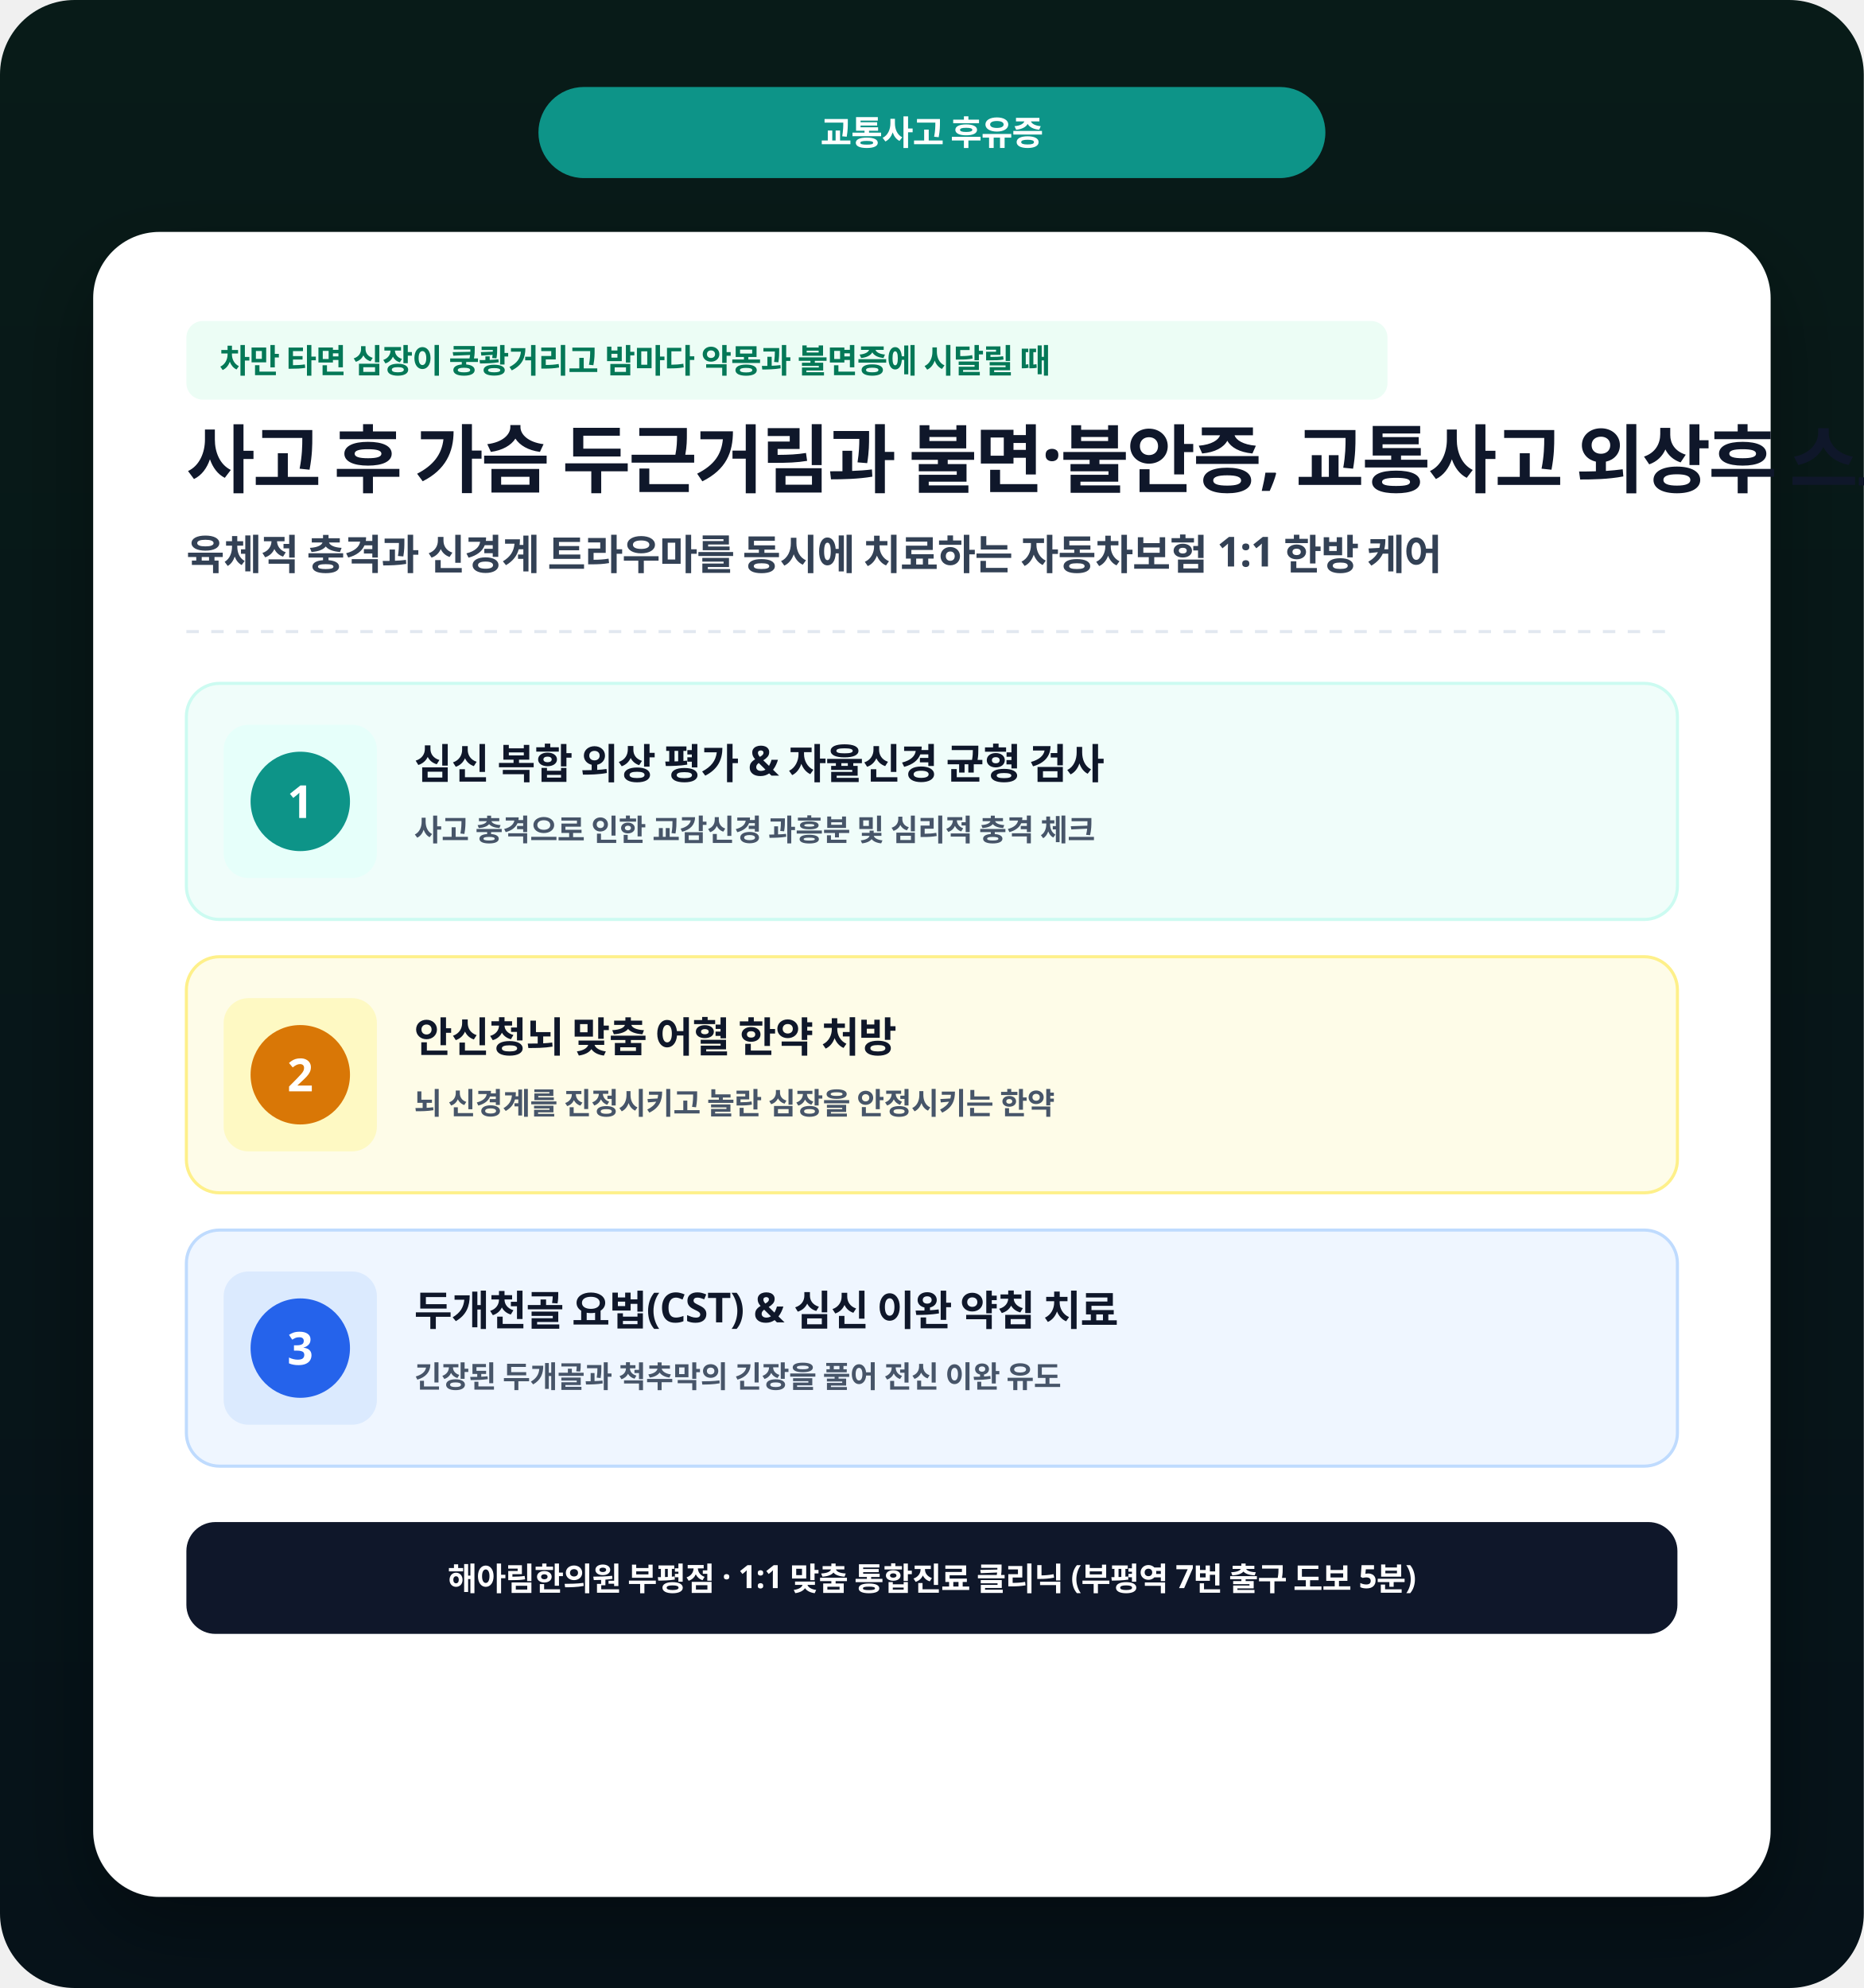
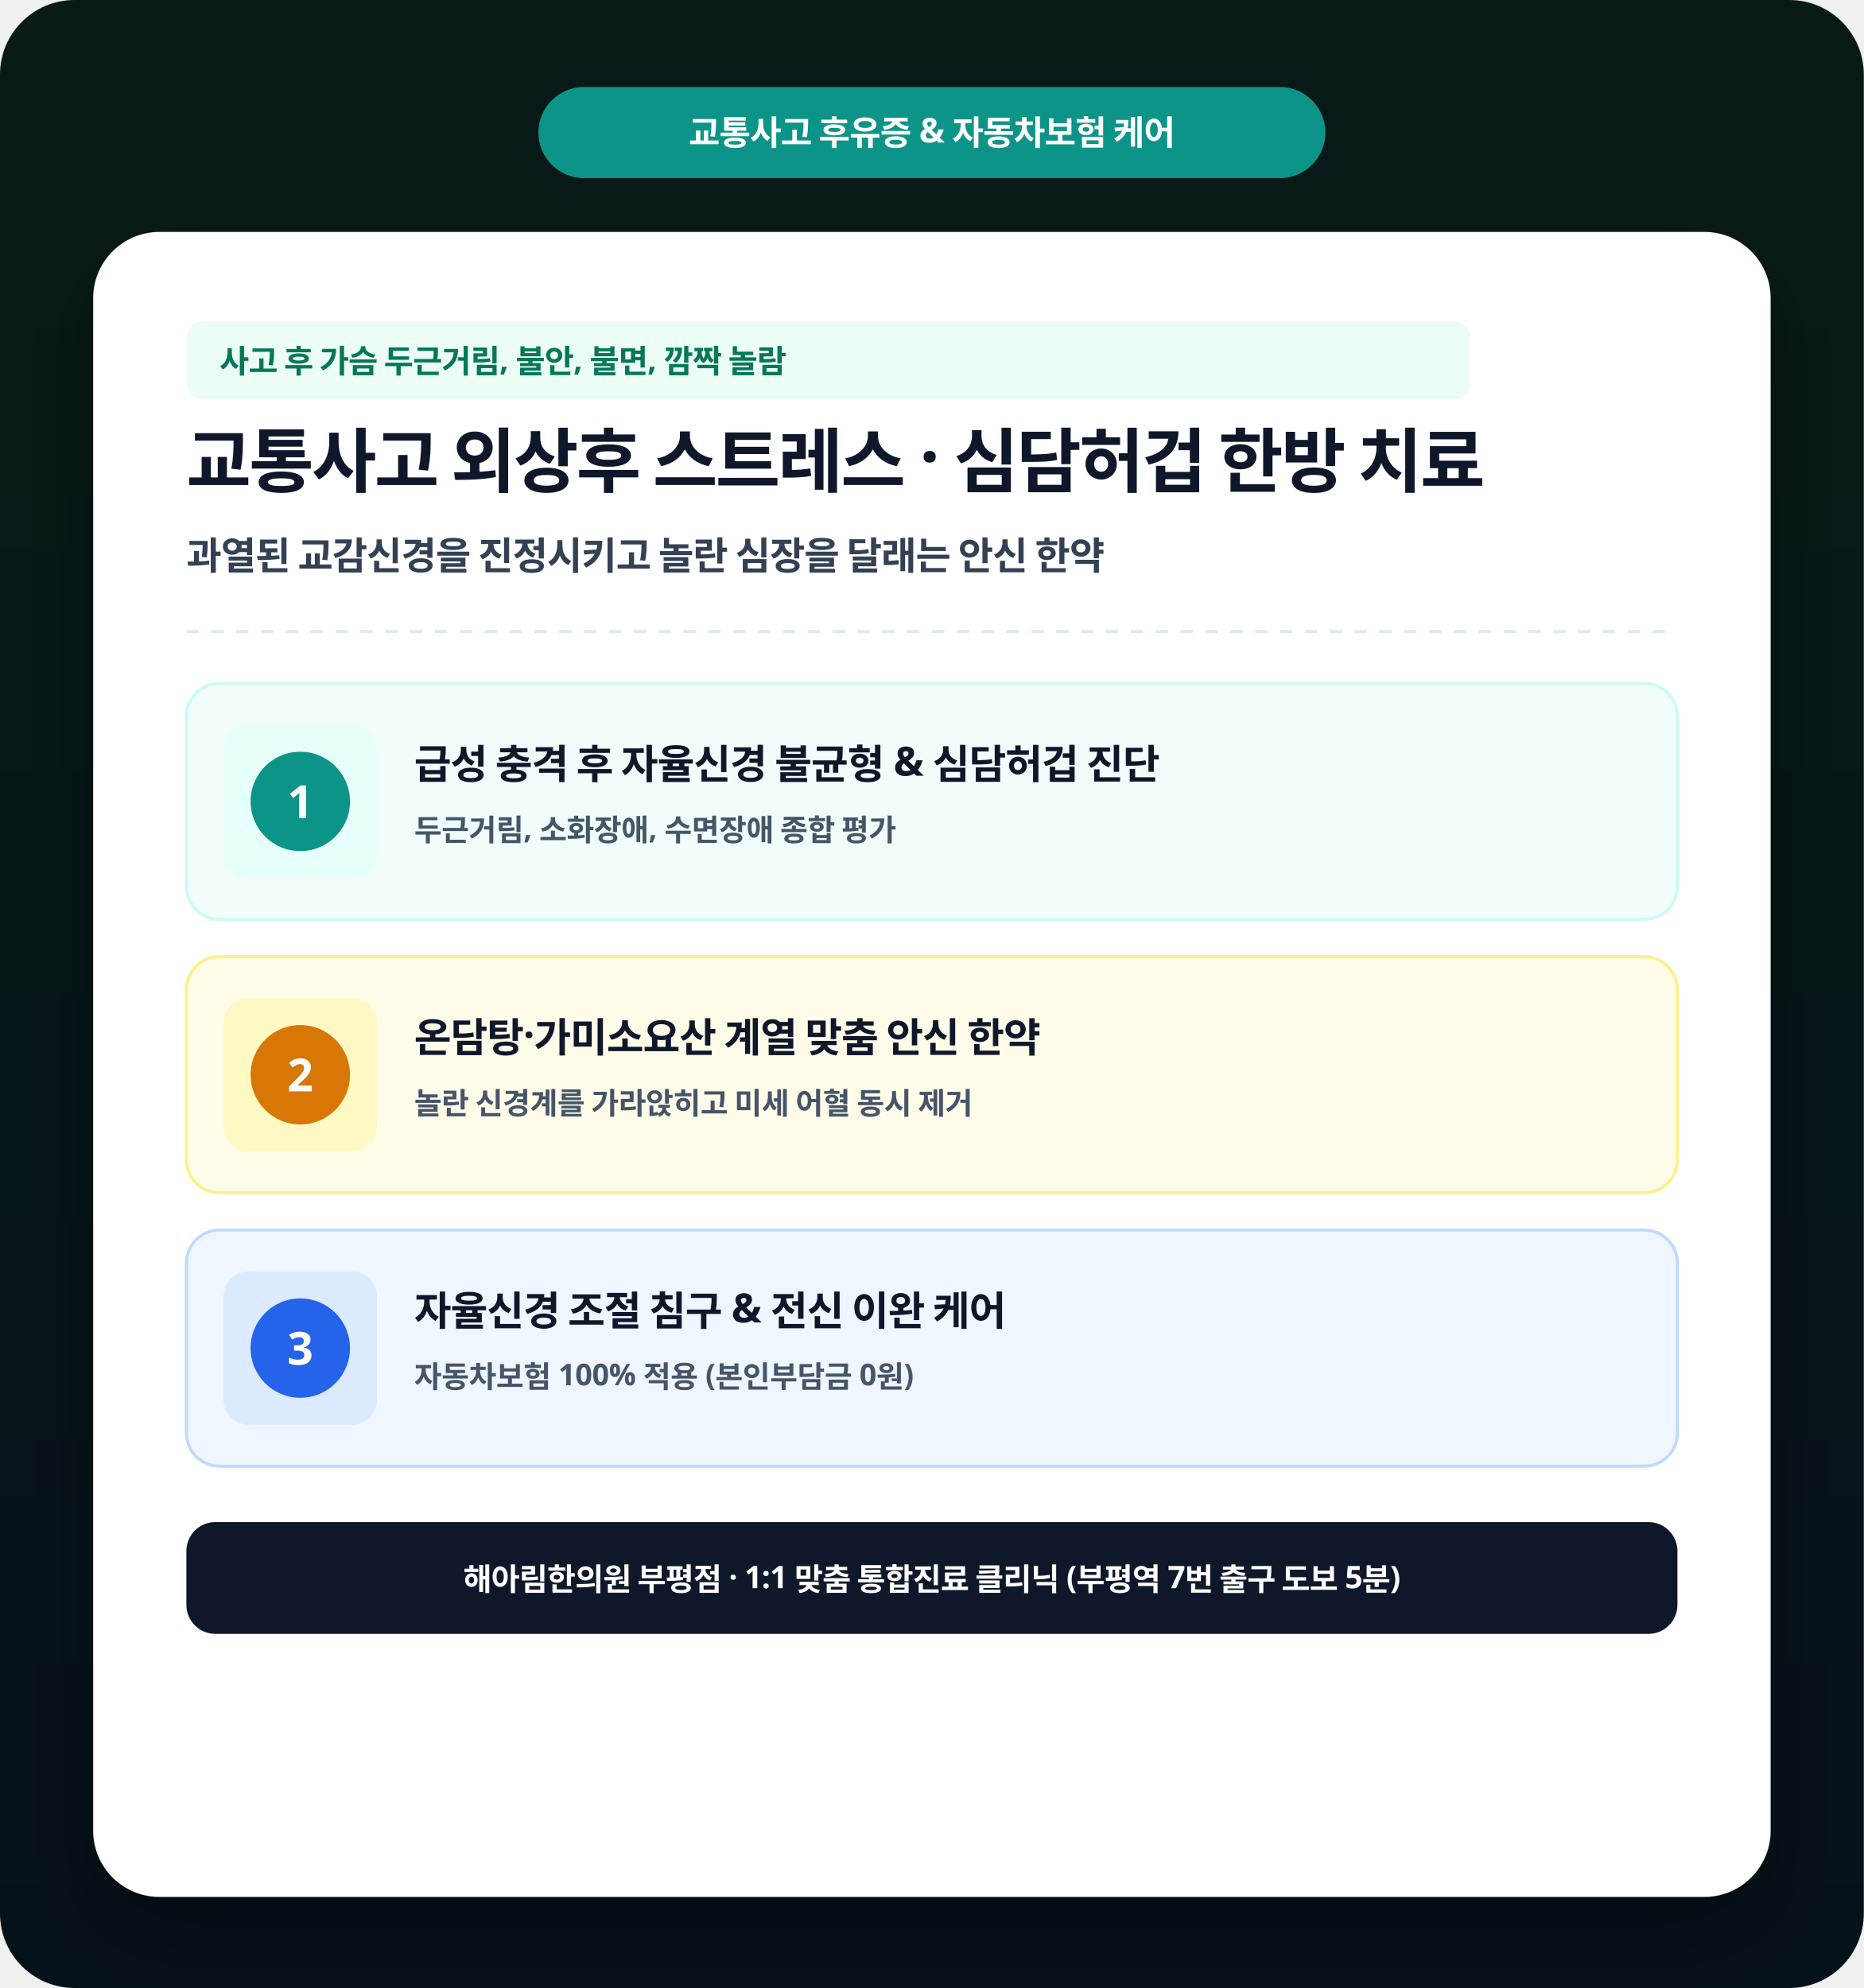
<svg xmlns="http://www.w3.org/2000/svg" width="900" height="960" viewBox="0 0 900 960">
  <defs>
    <linearGradient id="bgGrad" x1="0%" y1="0%" x2="0%" y2="100%">
      <stop offset="0%" stop-color="#081b18" />
      <stop offset="100%" stop-color="#061219" />
    </linearGradient>
    <filter id="cardShadow" x="-10%" y="-10%" width="120%" height="120%">
      <feDropShadow dx="0" dy="16" stdDeviation="20" flood-color="#000000" flood-opacity="0.35" />
    </filter>
  </defs>
  <rect x="0" y="0" width="900" height="960" rx="36" fill="url(#bgGrad)" />
  <g transform="translate(450, 64)">
    <rect x="-190" y="-22" width="380" height="44" rx="22" fill="#0d9488" />
    <text x="0" y="6" font-size="16.5" font-weight="900" fill="#ffffff" text-anchor="middle" font-family="Pretendard, 'Malgun Gothic', sans-serif" letter-spacing="-0.02em">
-       교통사고 후유증
+       교통사고 후유증 &amp; 자동차보험 케어
    </text>
  </g>
  <g filter="url(#cardShadow)">
    <rect x="45" y="112" width="810" height="804" rx="32" fill="#ffffff" />
  </g>
  <g transform="translate(90, 155)">
-     <rect x="0" y="0" width="580" height="38" rx="8" fill="#ecfdf5" />
-     <text x="16" y="25" font-size="16" font-weight="900" fill="#047857" font-family="Pretendard, 'Malgun Gothic', sans-serif" letter-spacing="-0.02em">
-       차만 타면 심장이 쿵쾅거리고 밤마다 악몽과 불면증에 시달릴 때
+     <rect x="0" y="0" width="620" height="38" rx="8" fill="#ecfdf5" />
+     <text x="16" y="25" font-size="15.5" font-weight="900" fill="#047857" font-family="Pretendard, 'Malgun Gothic', sans-serif" letter-spacing="-0.02em">
+       사고 후 가슴 두근거림, 불안, 불면, 깜짝 놀람
    </text>
  </g>
  <g transform="translate(90, 235)">
-     <text font-size="36" font-weight="900" fill="#0f172a" font-family="Pretendard, 'Malgun Gothic', sans-serif" letter-spacing="-0.03em">
-       사고 후 가슴 두근거림과 불면·불안증, 교통사고 외상후 스트레스 증후군 한방 진정 한약
+     <text font-size="34" font-weight="900" fill="#0f172a" font-family="Pretendard, 'Malgun Gothic', sans-serif" letter-spacing="-0.03em">
+       교통사고 외상후 스트레스 · 심담허겁 한방 치료
    </text>
  </g>
  <g transform="translate(90, 275)">
-     <text font-size="20" font-weight="800" fill="#334155" font-family="Pretendard, 'Malgun Gothic', sans-serif" letter-spacing="-0.02em">
-       육체적 충격과 신경계 트라우마를 동시에 치료하는 자동차보험 1:1 한방 케어
+     <text font-size="18.5" font-weight="800" fill="#334155" font-family="Pretendard, 'Malgun Gothic', sans-serif" letter-spacing="-0.02em">
+       과열된 교감신경을 진정시키고 놀란 심장을 달래는 안신 한약
    </text>
  </g>
  <line x1="90" y1="305" x2="810" y2="305" stroke="#e2e8f0" stroke-width="1.5" stroke-dasharray="6,6" />
  <g transform="translate(90, 330)">
    <rect x="0" y="0" width="720" height="114" rx="16" fill="#f0fdfa" stroke="#ccfbf1" stroke-width="1.5" />
    <rect x="18" y="20" width="74" height="74" rx="12" fill="#e6fffa" />
    <circle cx="55" cy="57" r="24" fill="#0d9488" />
    <text x="55" y="65" font-size="22" font-weight="900" fill="#ffffff" text-anchor="middle" font-family="Pretendard, 'Malgun Gothic', sans-serif">1</text>
-     <text x="110" y="46" font-size="20" font-weight="900" fill="#0f172a" font-family="Pretendard, 'Malgun Gothic', sans-serif" letter-spacing="-0.02em">
-       심신 복합 외상 평가 &amp; 자율신경 균형 검사
+     <text x="110" y="46" font-size="19.5" font-weight="900" fill="#0f172a" font-family="Pretendard, 'Malgun Gothic', sans-serif" letter-spacing="-0.02em">
+       급성 충격 후 자율신경 불균형 &amp; 심담허겁 진단
    </text>
    <text x="110" y="76" font-size="14.5" font-weight="600" fill="#475569" font-family="Pretendard, 'Malgun Gothic', sans-serif" letter-spacing="-0.01em">
-       사고 충격으로 인한 교감신경 과흥분 및 심리적 충격 체크
+       두근거림, 소화장애, 수면장애 종합 평가
    </text>
  </g>
  <g transform="translate(90, 462)">
    <rect x="0" y="0" width="720" height="114" rx="16" fill="#fefce8" stroke="#fef08a" stroke-width="1.5" />
    <rect x="18" y="20" width="74" height="74" rx="12" fill="#fef9c3" />
    <circle cx="55" cy="57" r="24" fill="#d97706" />
    <text x="55" y="65" font-size="22" font-weight="900" fill="#ffffff" text-anchor="middle" font-family="Pretendard, 'Malgun Gothic', sans-serif">2</text>
-     <text x="110" y="46" font-size="20" font-weight="900" fill="#0f172a" font-family="Pretendard, 'Malgun Gothic', sans-serif" letter-spacing="-0.02em">
-       안신청뇌 맞춤 어혈 한약 처방
+     <text x="110" y="46" font-size="19.5" font-weight="900" fill="#0f172a" font-family="Pretendard, 'Malgun Gothic', sans-serif" letter-spacing="-0.02em">
+       온담탕·가미소요산 계열 맞춤 안신 한약
    </text>
    <text x="110" y="76" font-size="14.5" font-weight="600" fill="#475569" font-family="Pretendard, 'Malgun Gothic', sans-serif" letter-spacing="-0.01em">
-       뇌 신경계를 진정시키고 놀란 심장을 안정시키는 한약
+       놀란 신경계를 가라앉히고 미세 어혈 동시 제거
    </text>
  </g>
  <g transform="translate(90, 594)">
    <rect x="0" y="0" width="720" height="114" rx="16" fill="#eff6ff" stroke="#bfdbfe" stroke-width="1.5" />
    <rect x="18" y="20" width="74" height="74" rx="12" fill="#dbeafe" />
    <circle cx="55" cy="57" r="24" fill="#2563eb" />
    <text x="55" y="65" font-size="22" font-weight="900" fill="#ffffff" text-anchor="middle" font-family="Pretendard, 'Malgun Gothic', sans-serif">3</text>
-     <text x="110" y="46" font-size="20" font-weight="900" fill="#0f172a" font-family="Pretendard, 'Malgun Gothic', sans-serif" letter-spacing="-0.02em">
-       두개천골 요법(CST) &amp; 심신 이완 약침 치료
+     <text x="110" y="46" font-size="19.5" font-weight="900" fill="#0f172a" font-family="Pretendard, 'Malgun Gothic', sans-serif" letter-spacing="-0.02em">
+       자율신경 조절 침구 &amp; 전신 이완 케어
    </text>
    <text x="110" y="76" font-size="14.5" font-weight="600" fill="#475569" font-family="Pretendard, 'Malgun Gothic', sans-serif" letter-spacing="-0.01em">
-       긴장된 두개골과 척추막의 긴장을 풀어 전신 이완 유도
+       자동차보험 100% 적용 (본인부담금 0원)
    </text>
  </g>
  <g transform="translate(90, 735)">
    <rect x="0" y="0" width="720" height="54" rx="14" fill="#0f172a" />
-     <text x="360" y="33" font-size="15.5" font-weight="800" fill="#ffffff" text-anchor="middle" font-family="Pretendard, 'Malgun Gothic', sans-serif" letter-spacing="-0.02em">
+     <text x="360" y="33" font-size="15" font-weight="800" fill="#ffffff" text-anchor="middle" font-family="Pretendard, 'Malgun Gothic', sans-serif" letter-spacing="-0.02em">
      해아림한의원 부평점 · 1:1 맞춤 통합진료 클리닉 (부평역 7번 출구 도보 5분)
    </text>
  </g>
</svg>
